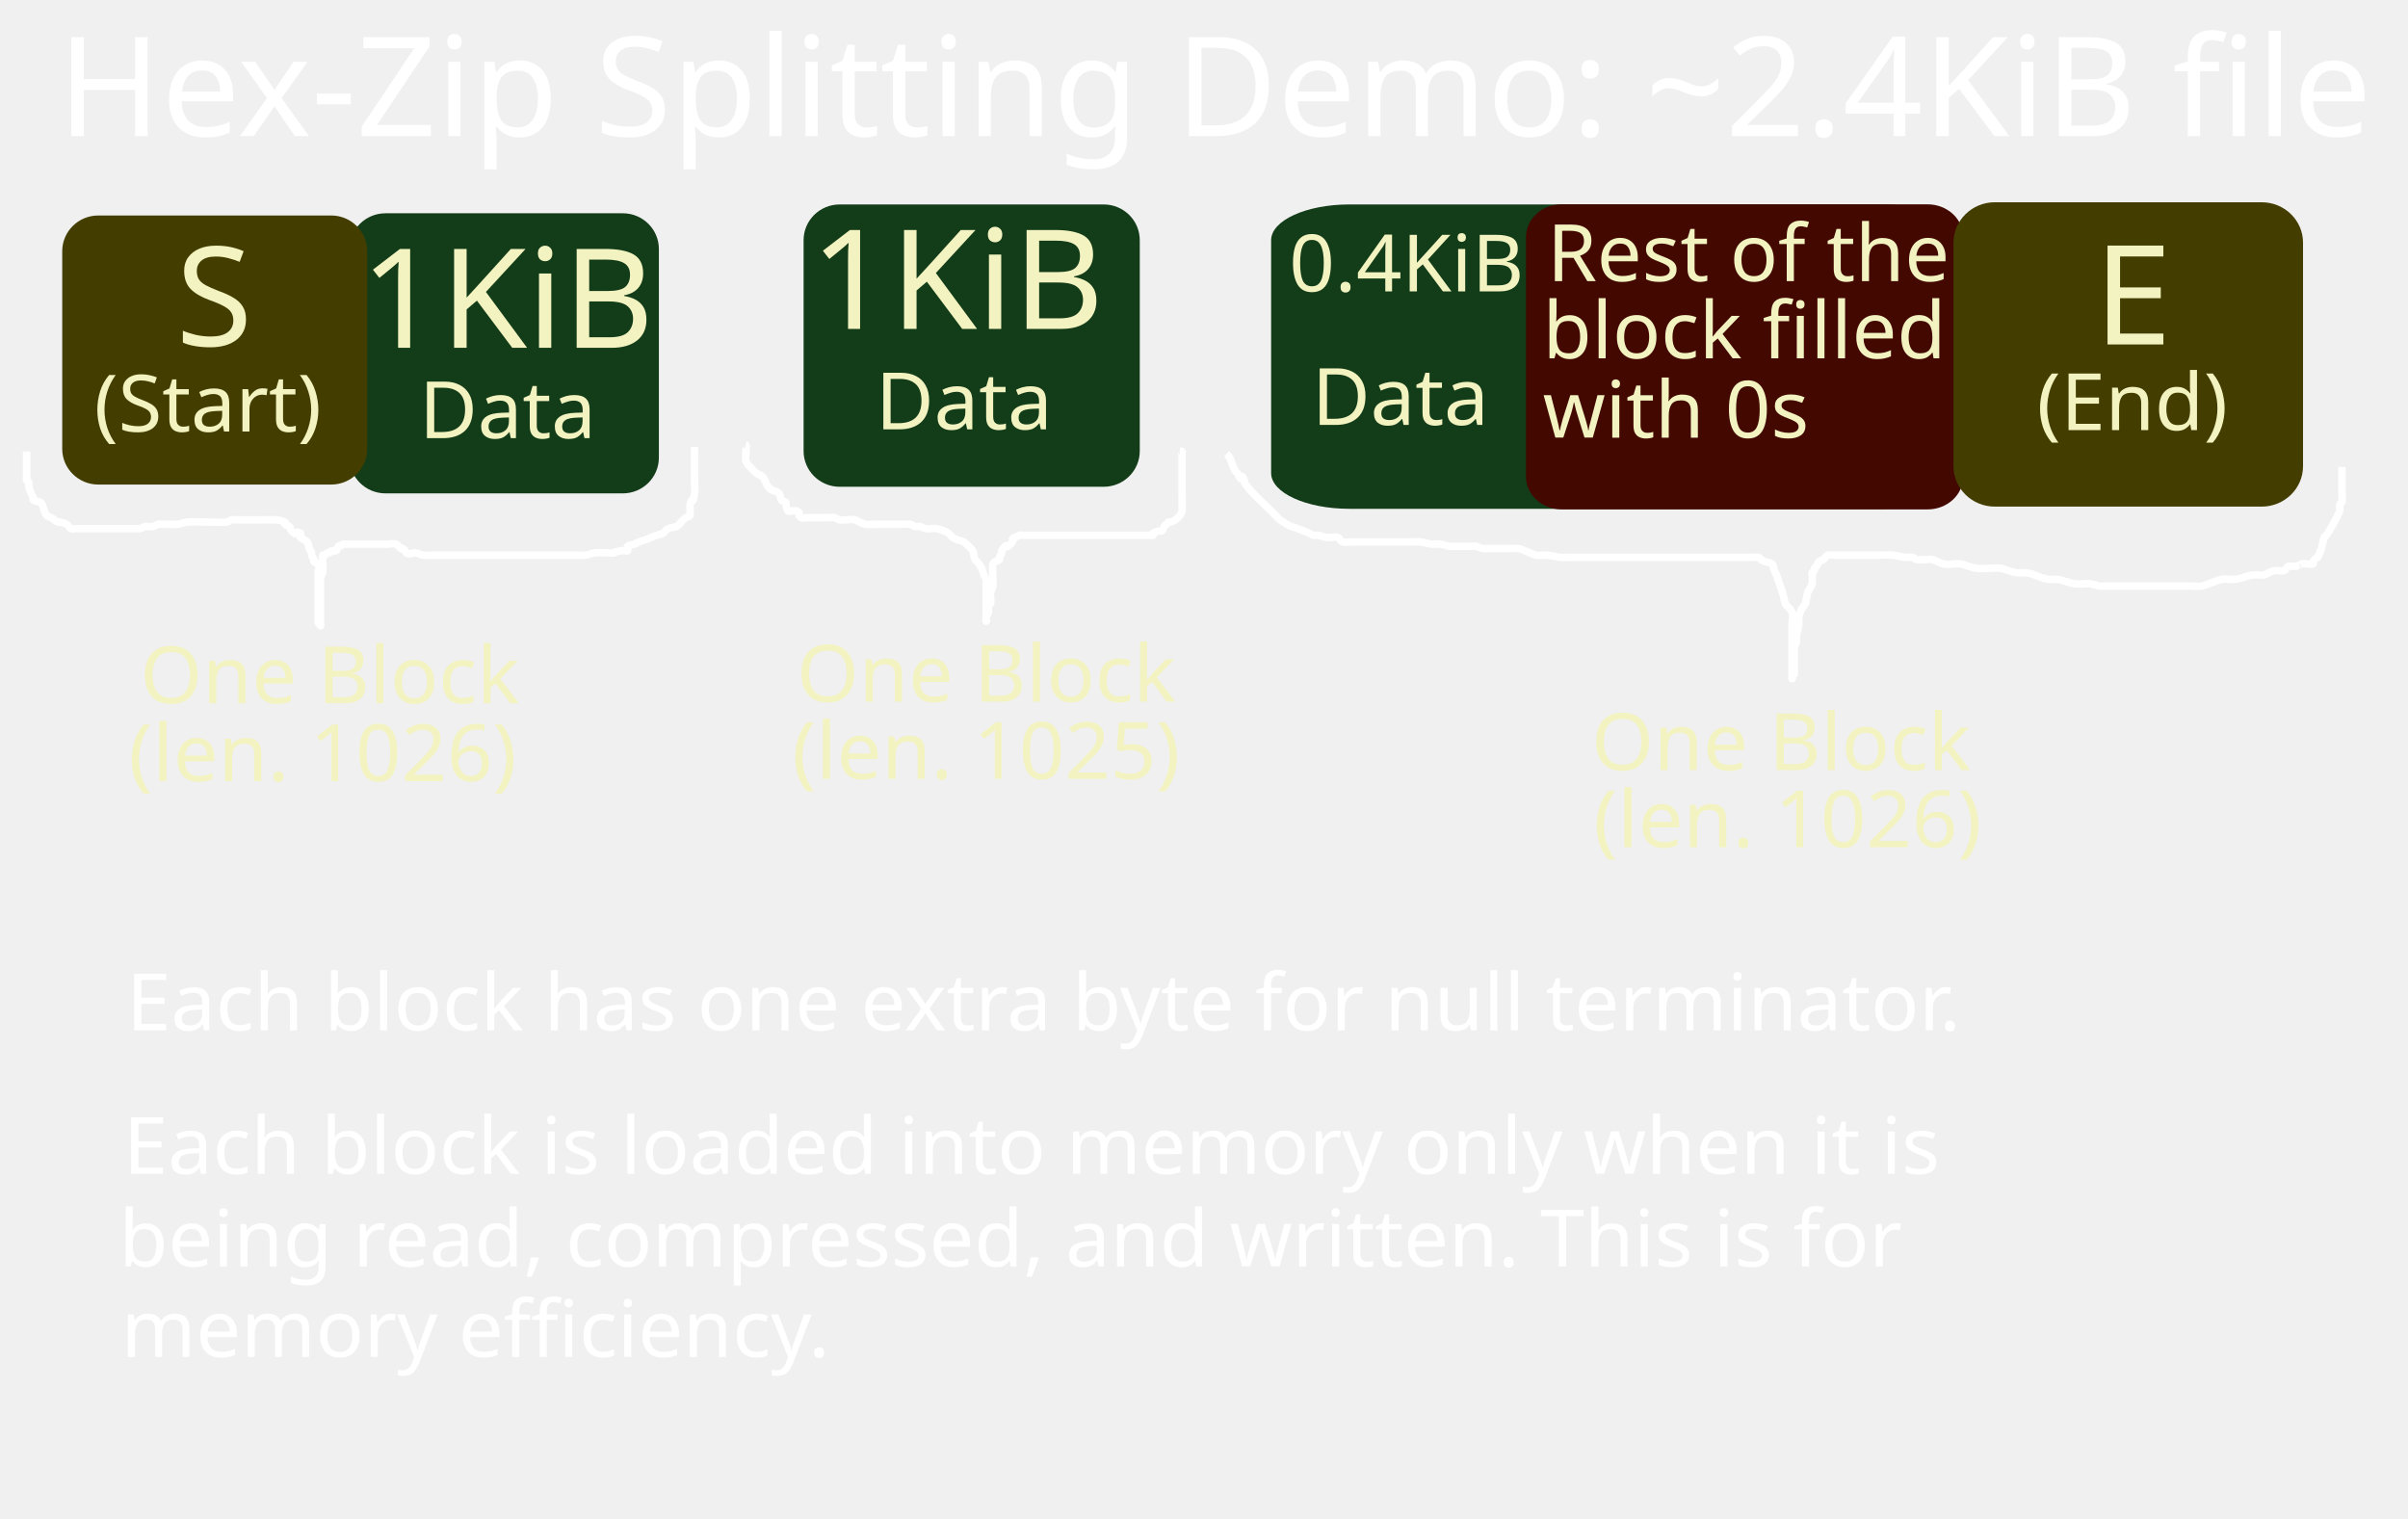
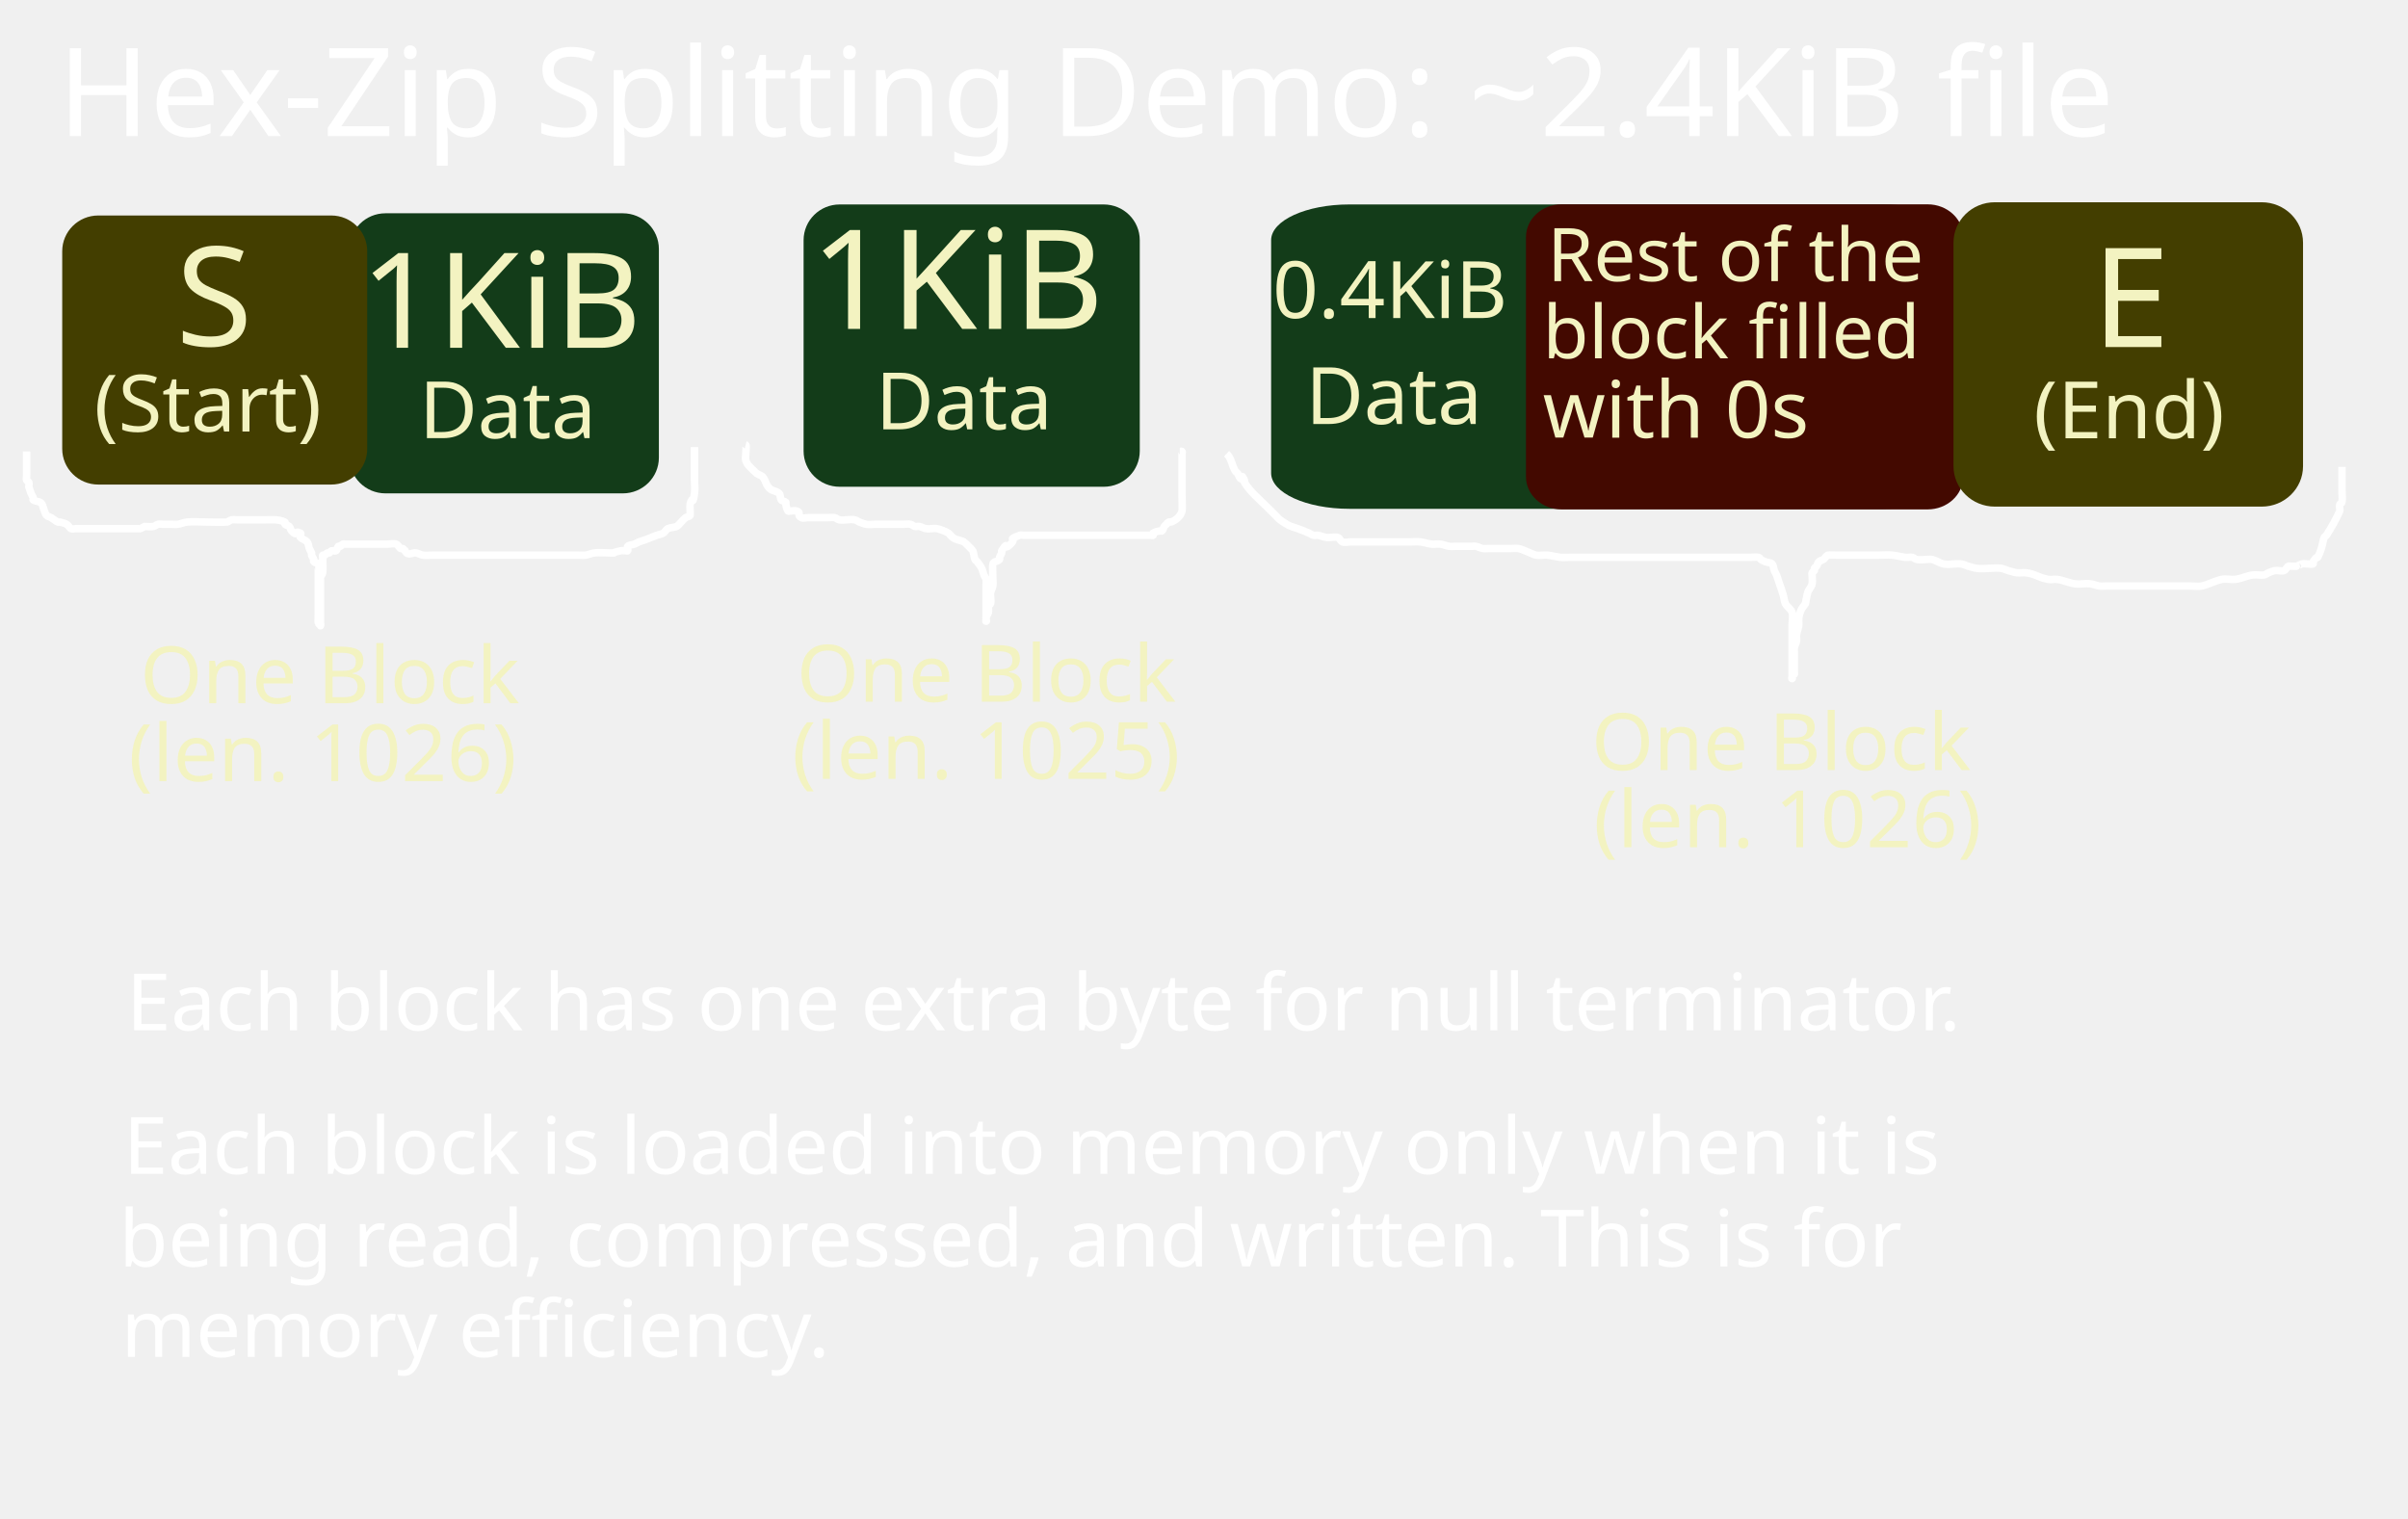
<svg xmlns="http://www.w3.org/2000/svg" xmlns:xlink="http://www.w3.org/1999/xlink" width="144.274mm" height="90.98mm" viewBox="0 0 144.274 90.98" version="1.1" id="svg5">
  <defs id="defs2">
    <linearGradient id="linearGradient944">
      <stop style="stop-color:black;stop-opacity:1;" offset="0" id="stop940" />
      <stop style="stop-color:black;stop-opacity:0;" offset="1" id="stop942" />
    </linearGradient>
    <linearGradient xlink:href="#linearGradient944" id="linearGradient946" x1="104.074" y1="8.477" x2="410.264" y2="8.477" gradientUnits="userSpaceOnUse" />
  </defs>
  <g id="layer1">
-     <text xml:space="preserve" style="font-size:18.667px;line-height:125%;font-family:sans-serif;-inkscape-font-specification:'sans-serif, Normal';letter-spacing:0px;word-spacing:0px;fill:white;fill-opacity:1;stroke:none;stroke-width:1px;stroke-linecap:butt;stroke-linejoin:miter;stroke-opacity:1" x="102.263" y="13.377" id="text753" transform="matrix(0.4487052,0,0,0.4444877,-42.42494,2.207392)">
-       <tspan x="102.263" y="13.377" id="tspan755" style="fill:white;fill-opacity:1">Hex-Zip Splitting Demo: ~2.4KiB file</tspan>
+     <text xml:space="preserve" style="font-size:16.589px;line-height:125%;font-family:sans-serif;-inkscape-font-specification:'sans-serif, Normal';letter-spacing:0px;word-spacing:0px;fill:#ffffff;fill-opacity:1;stroke:none;stroke-width:1px;stroke-linecap:butt;stroke-linejoin:miter;stroke-opacity:1;font-weight:normal;font-style:normal;font-stretch:normal;font-variant:normal;font-variant-ligatures:normal;font-variant-caps:normal;font-variant-numeric:normal;font-variant-east-asian:normal" x="102.263" y="13.377" id="text753" transform="matrix(0.4487052,0,0,0.4444877,-42.42494,2.207392)">
+       <tspan x="102.263" y="13.377" id="tspan755" style="fill:white;fill-opacity:1;-inkscape-font-specification:'sans-serif, Normal';font-family:sans-serif;font-weight:normal;font-style:normal;font-stretch:normal;font-variant:normal;font-size:16.589px;font-variant-ligatures:normal;font-variant-caps:normal;font-variant-numeric:normal;font-variant-east-asian:normal">Hex-Zip Splitting Demo: ~2.4KiB file</tspan>
    </text>
    <rect style="fill:#133c19;fill-opacity:1;stroke:none;stroke-width:0.064;stroke-linecap:square;stroke-linejoin:round" id="rect1000" width="41.322" height="37.754" x="12.188" y="29.728" transform="matrix(0.4487052,0,0,0.4444877,15.46629,-0.4353314)" ry="4.817" />
    <rect style="fill:#133c19;fill-opacity:1;stroke:none;stroke-width:0.064;stroke-linecap:square;stroke-linejoin:round" id="rect1002" width="44.889" height="38.052" x="54.996" y="30.917" transform="matrix(0.4487052,0,0,0.4444877,23.46969,-1.492421)" ry="4.817" />
    <rect style="fill:#133c19;fill-opacity:1;stroke:none;stroke-width:0.064;stroke-linecap:square;stroke-linejoin:round" id="rect1004" width="42.511" height="41.024" x="104.939" y="27.052" transform="matrix(0.9727176,0,0,0.4444877,-25.91724,0.2253495)" ry="4.817" />
-     <text xml:space="preserve" style="font-size:18.667px;line-height:125%;font-family:sans-serif;-inkscape-font-specification:'sans-serif, Normal';letter-spacing:0px;word-spacing:0px;fill:#f3f3c1;fill-opacity:1;stroke:none;stroke-width:1px;stroke-linecap:butt;stroke-linejoin:miter;stroke-opacity:1" x="18.431" y="46.673" id="text1023" transform="matrix(0.4487052,0,0,0.4444877,13.33206,0.09321333)">
+     <text xml:space="preserve" style="font-size:17.877px;line-height:125%;font-family:sans-serif;-inkscape-font-specification:'sans-serif, Normal';letter-spacing:0px;word-spacing:0px;fill:#f3f3c1;fill-opacity:1;stroke:none;stroke-width:1px;stroke-linecap:butt;stroke-linejoin:miter;stroke-opacity:1;font-weight:normal;font-style:normal;font-stretch:normal;font-variant:normal;font-variant-ligatures:normal;font-variant-caps:normal;font-variant-numeric:normal;font-variant-east-asian:normal" x="18.431" y="46.673" id="text1023" transform="matrix(0.4487052,0,0,0.4444877,13.33206,0.09321333)">
      <tspan id="tspan1021" x="18.431" y="46.673">1KiB</tspan>
    </text>
    <text xml:space="preserve" style="font-size:18.667px;line-height:125%;font-family:sans-serif;-inkscape-font-specification:'sans-serif, Normal';letter-spacing:0px;word-spacing:0px;fill:#f3f3c1;fill-opacity:1;stroke:none;stroke-width:1px;stroke-linecap:butt;stroke-linejoin:miter;stroke-opacity:1" x="18.431" y="46.673" id="text1023-3" transform="matrix(0.4487052,0,0,0.4444877,40.29029,-1.040937)">
      <tspan id="tspan1021-6" x="18.431" y="46.673">1KiB</tspan>
    </text>
-     <text xml:space="preserve" style="font-size:18.667px;line-height:125%;font-family:sans-serif;-inkscape-font-specification:'sans-serif, Normal';letter-spacing:0px;word-spacing:0px;fill:#f3f3c1;fill-opacity:1;stroke:none;stroke-width:1px;stroke-linecap:butt;stroke-linejoin:miter;stroke-opacity:1" x="18.431" y="46.673" id="text1023-1" transform="matrix(0.4487052,0,0,0.4444877,68.96913,-3.287252)">
-       <tspan x="18.431" y="46.673" style="font-style:normal;font-variant:normal;font-weight:normal;font-stretch:normal;font-size:10.667px;font-family:sans-serif;-inkscape-font-specification:'sans-serif, Normal';font-variant-ligatures:normal;font-variant-caps:normal;font-variant-numeric:normal;font-variant-east-asian:normal" id="tspan1746">0.4KiB</tspan>
+     <text xml:space="preserve" style="font-size:8.336px;line-height:125%;font-family:sans-serif;-inkscape-font-specification:'sans-serif, Normal';letter-spacing:0px;word-spacing:0px;fill:#f3f3c1;fill-opacity:1;stroke:none;stroke-width:0.447px;stroke-linecap:butt;stroke-linejoin:miter;stroke-opacity:1" x="75.888" y="19.144" id="text1023-1" transform="scale(1.004733,0.9952893)">
+       <tspan x="75.888" y="19.144" style="font-style:normal;font-variant:normal;font-weight:normal;font-stretch:normal;font-size:4.764px;font-family:sans-serif;-inkscape-font-specification:'sans-serif, Normal';font-variant-ligatures:normal;font-variant-caps:normal;font-variant-numeric:normal;font-variant-east-asian:normal;stroke-width:0.447px" id="tspan1746">0.4KiB</tspan>
    </text>
    <text xml:space="preserve" style="font-size:18.667px;line-height:125%;font-family:sans-serif;-inkscape-font-specification:'sans-serif, Normal';letter-spacing:0px;word-spacing:0px;fill:#f3f3c1;fill-opacity:1;stroke:none;stroke-width:1px;stroke-linecap:butt;stroke-linejoin:miter;stroke-opacity:1" x="18.431" y="46.673" id="text1023-1-42" transform="matrix(0.4487052,0,0,0.4444877,16.8485,5.506976)">
      <tspan x="18.431" y="46.673" style="font-style:normal;font-variant:normal;font-weight:normal;font-stretch:normal;font-size:10.667px;font-family:sans-serif;-inkscape-font-specification:'sans-serif, Normal';font-variant-ligatures:normal;font-variant-caps:normal;font-variant-numeric:normal;font-variant-east-asian:normal" id="tspan1140-6">Data</tspan>
    </text>
    <rect style="fill:#430900;fill-opacity:1;stroke:none;stroke-width:0.068;stroke-linecap:square;stroke-linejoin:round;stroke-dasharray:none;paint-order:stroke fill markers" id="rect1196" width="59.158" height="44.889" x="138.829" y="26.458" transform="matrix(0.4428242,0,0,0.40719,29.95118,1.468419)" ry="4.817" />
-     <text xml:space="preserve" style="font-size:18.667px;line-height:125%;font-family:sans-serif;-inkscape-font-specification:'sans-serif, Normal';letter-spacing:0px;word-spacing:0px;fill:#f3f3c1;fill-opacity:1;stroke:none;stroke-width:1px;stroke-linecap:butt;stroke-linejoin:miter;stroke-opacity:1" x="18.431" y="46.673" id="text1023-1-9" transform="matrix(0.4487052,0,0,0.4444877,84.42768,-3.90314)">
-       <tspan x="18.431" y="46.673" style="font-style:normal;font-variant:normal;font-weight:normal;font-stretch:normal;font-size:10.667px;font-family:sans-serif;-inkscape-font-specification:'sans-serif, Normal';font-variant-ligatures:normal;font-variant-caps:normal;font-variant-numeric:normal;font-variant-east-asian:normal" id="tspan1269">Rest of the</tspan>
+     <text xml:space="preserve" style="font-size:9.977px;line-height:125%;font-family:sans-serif;-inkscape-font-specification:'sans-serif, Normal';letter-spacing:0px;word-spacing:0px;fill:#f3f3c1;fill-opacity:1;stroke:none;stroke-width:1px;stroke-linecap:butt;stroke-linejoin:miter;stroke-opacity:1;font-weight:normal;font-style:normal;font-stretch:normal;font-variant:normal;font-variant-ligatures:normal;font-variant-caps:normal;font-variant-numeric:normal;font-variant-east-asian:normal" x="18.431" y="46.673" id="text1023-1-9" transform="matrix(0.4487052,0,0,0.4444877,84.42768,-3.90314)">
+       <tspan x="18.431" y="46.673" style="font-style:normal;font-variant:normal;font-weight:normal;font-stretch:normal;font-size:9.977px;font-family:sans-serif;-inkscape-font-specification:'sans-serif, Normal';font-variant-ligatures:normal;font-variant-caps:normal;font-variant-numeric:normal;font-variant-east-asian:normal" id="tspan1269">Rest of the</tspan>
    </text>
-     <text xml:space="preserve" style="font-size:18.667px;line-height:125%;font-family:sans-serif;-inkscape-font-specification:'sans-serif, Normal';letter-spacing:0px;word-spacing:0px;fill:#f3f3c1;fill-opacity:1;stroke:none;stroke-width:1px;stroke-linecap:butt;stroke-linejoin:miter;stroke-opacity:1" x="18.431" y="46.673" id="text1023-1-8" transform="matrix(0.4487052,0,0,0.4444877,84.1609,0.7216264)">
-       <tspan x="18.431" y="46.673" style="font-style:normal;font-variant:normal;font-weight:normal;font-stretch:normal;font-size:10.667px;font-family:sans-serif;-inkscape-font-specification:'sans-serif, Normal';font-variant-ligatures:normal;font-variant-caps:normal;font-variant-numeric:normal;font-variant-east-asian:normal" id="tspan1140-1">block filled</tspan>
+     <text xml:space="preserve" style="font-size:9.977px;line-height:125%;font-family:sans-serif;-inkscape-font-specification:'sans-serif, Normal';letter-spacing:0px;word-spacing:0px;fill:#f3f3c1;fill-opacity:1;stroke:none;stroke-width:1px;stroke-linecap:butt;stroke-linejoin:miter;stroke-opacity:1;font-weight:normal;font-style:normal;font-stretch:normal;font-variant:normal;font-variant-ligatures:normal;font-variant-caps:normal;font-variant-numeric:normal;font-variant-east-asian:normal" x="18.431" y="46.673" id="text1023-1-8" transform="matrix(0.4487052,0,0,0.4444877,84.1609,0.7216264)">
+       <tspan x="18.431" y="46.673" style="font-style:normal;font-variant:normal;font-weight:normal;font-stretch:normal;font-size:9.977px;font-family:sans-serif;-inkscape-font-specification:'sans-serif, Normal';font-variant-ligatures:normal;font-variant-caps:normal;font-variant-numeric:normal;font-variant-east-asian:normal" id="tspan1140-1">block filled</tspan>
    </text>
    <text xml:space="preserve" style="font-size:18.667px;line-height:125%;font-family:sans-serif;-inkscape-font-specification:'sans-serif, Normal';letter-spacing:0px;word-spacing:0px;fill:#f3f3c1;fill-opacity:1;stroke:none;stroke-width:1px;stroke-linecap:butt;stroke-linejoin:miter;stroke-opacity:1" x="18.431" y="46.673" id="text1023-1-4" transform="matrix(0.4487052,0,0,0.4444877,84.1609,5.478529)">
      <tspan x="18.431" y="46.673" style="font-style:normal;font-variant:normal;font-weight:normal;font-stretch:normal;font-size:10.667px;font-family:sans-serif;-inkscape-font-specification:'sans-serif, Normal';font-variant-ligatures:normal;font-variant-caps:normal;font-variant-numeric:normal;font-variant-east-asian:normal" id="tspan1140-13">with 0s</tspan>
    </text>
    <rect style="fill:#433e00;fill-opacity:1;stroke:none;stroke-width:0.064;stroke-linecap:square;stroke-linejoin:round;stroke-dasharray:none;paint-order:stroke fill markers" id="rect1387" width="40.727" height="36.268" x="9.81" y="32.106" transform="matrix(0.4487052,0,0,0.4444877,-0.6738892,-1.360285)" ry="4.817" />
    <rect style="fill:#433e00;fill-opacity:1;stroke:none;stroke-width:0.064;stroke-linecap:square;stroke-linejoin:round;stroke-dasharray:none;paint-order:stroke fill markers" id="rect1387-9" width="40.727" height="36.268" x="9.81" y="32.106" transform="matrix(0.5142096,0,0,0.5027812,111.9983,-4.024669)" ry="4.817" />
    <text xml:space="preserve" style="font-size:18.667px;line-height:125%;font-family:sans-serif;-inkscape-font-specification:'sans-serif, Normal';letter-spacing:0px;word-spacing:0px;fill:none;stroke:black;stroke-width:1px;stroke-linecap:butt;stroke-linejoin:miter;stroke-opacity:1" x="24.971" y="42.808" id="text1569" transform="scale(0.2645833)">
      <tspan id="tspan1567" x="24.971" y="42.808" />
    </text>
    <text xml:space="preserve" style="font-size:18.667px;line-height:125%;font-family:sans-serif;-inkscape-font-specification:'sans-serif, Normal';letter-spacing:0px;word-spacing:0px;fill:#f3f3c1;fill-opacity:1;stroke:none;stroke-width:1px;stroke-linecap:butt;stroke-linejoin:miter;stroke-opacity:1" x="18.431" y="46.673" id="text1023-3-5" transform="matrix(0.4487052,0,0,0.4444877,2.260791,-0.02056683)">
      <tspan id="tspan1021-6-0" x="18.431" y="46.673">S</tspan>
    </text>
    <text xml:space="preserve" style="font-size:18.667px;line-height:125%;font-family:sans-serif;-inkscape-font-specification:'sans-serif, Normal';letter-spacing:0px;word-spacing:0px;fill:#f3f3c1;fill-opacity:1;stroke:none;stroke-width:1px;stroke-linecap:butt;stroke-linejoin:miter;stroke-opacity:1" x="18.431" y="46.673" id="text1023-1-6" transform="matrix(0.4487052,0,0,0.4444877,-2.626431,5.110568)">
      <tspan x="18.431" y="46.673" style="font-style:normal;font-variant:normal;font-weight:normal;font-stretch:normal;font-size:10.667px;font-family:sans-serif;-inkscape-font-specification:'sans-serif, Normal';font-variant-ligatures:normal;font-variant-caps:normal;font-variant-numeric:normal;font-variant-east-asian:normal" id="tspan1140-0">(Start)</tspan>
    </text>
    <text xml:space="preserve" style="font-size:18.667px;line-height:125%;font-family:sans-serif;-inkscape-font-specification:'sans-serif, Normal';letter-spacing:0px;word-spacing:0px;fill:#f3f3c1;fill-opacity:1;stroke:none;stroke-width:1px;stroke-linecap:butt;stroke-linejoin:miter;stroke-opacity:1" x="18.431" y="46.673" id="text1023-1-6-9" transform="matrix(0.4487052,0,0,0.4444877,0.1209625,21.38754)">
      <tspan x="18.431" y="46.673" style="font-style:normal;font-variant:normal;font-weight:normal;font-stretch:normal;font-size:10.667px;font-family:sans-serif;-inkscape-font-specification:'sans-serif, Normal';font-variant-ligatures:normal;font-variant-caps:normal;font-variant-numeric:normal;font-variant-east-asian:normal" id="tspan2875">One Block</tspan>
    </text>
    <text xml:space="preserve" style="font-size:18.667px;line-height:125%;font-family:sans-serif;-inkscape-font-specification:'sans-serif, Normal';letter-spacing:0px;word-spacing:0px;fill:#f3f3c1;fill-opacity:1;stroke:none;stroke-width:1px;stroke-linecap:butt;stroke-linejoin:miter;stroke-opacity:1" x="18.431" y="46.673" id="text1023-1-6-9-1" transform="matrix(0.4487052,0,0,0.4444877,39.45635,21.29519)">
      <tspan x="18.431" y="46.673" style="font-style:normal;font-variant:normal;font-weight:normal;font-stretch:normal;font-size:10.667px;font-family:sans-serif;-inkscape-font-specification:'sans-serif, Normal';font-variant-ligatures:normal;font-variant-caps:normal;font-variant-numeric:normal;font-variant-east-asian:normal" id="tspan2875-4">One Block</tspan>
    </text>
    <text xml:space="preserve" style="font-size:18.667px;line-height:125%;font-family:sans-serif;-inkscape-font-specification:'sans-serif, Normal';letter-spacing:0px;word-spacing:0px;fill:#f3f3c1;fill-opacity:1;stroke:none;stroke-width:1px;stroke-linecap:butt;stroke-linejoin:miter;stroke-opacity:1" x="18.431" y="46.673" id="text1023-1-6-9-4" transform="matrix(0.4487052,0,0,0.4444877,87.07656,25.39141)">
      <tspan x="18.431" y="46.673" style="font-style:normal;font-variant:normal;font-weight:normal;font-stretch:normal;font-size:10.667px;font-family:sans-serif;-inkscape-font-specification:'sans-serif, Normal';font-variant-ligatures:normal;font-variant-caps:normal;font-variant-numeric:normal;font-variant-east-asian:normal" id="tspan2875-9">One Block</tspan>
    </text>
-     <text xml:space="preserve" style="font-size:18.667px;line-height:125%;font-family:sans-serif;-inkscape-font-specification:'sans-serif, Normal';letter-spacing:0px;word-spacing:0px;fill:#f3f3c1;fill-opacity:1;stroke:none;stroke-width:1px;stroke-linecap:butt;stroke-linejoin:miter;stroke-opacity:1" x="18.431" y="46.673" id="text1023-3-5-5" transform="matrix(0.4487052,0,0,0.4444877,117.1891,-0.1076256)">
-       <tspan id="tspan1021-6-0-1" x="18.431" y="46.673">E</tspan>
+     <text xml:space="preserve" style="font-size:8.336px;line-height:125%;font-family:sans-serif;-inkscape-font-specification:'sans-serif, Normal';letter-spacing:0px;word-spacing:0px;fill:#f3f3c1;fill-opacity:1;stroke:none;stroke-width:0.447px;stroke-linecap:butt;stroke-linejoin:miter;stroke-opacity:1" x="124.745" y="20.893" id="text1023-3-5-5" transform="scale(1.004733,0.9952893)">
+       <tspan id="tspan1021-6-0-1" x="124.745" y="20.893" style="stroke-width:0.447px">E</tspan>
    </text>
-     <text xml:space="preserve" style="font-size:18.667px;line-height:125%;font-family:sans-serif;-inkscape-font-specification:'sans-serif, Normal';letter-spacing:0px;word-spacing:0px;fill:#f3f3c1;fill-opacity:1;stroke:none;stroke-width:1px;stroke-linecap:butt;stroke-linejoin:miter;stroke-opacity:1" x="18.431" y="46.673" id="text1023-1-6-3" transform="matrix(0.4487052,0,0,0.4444877,113.7692,5.023509)">
-       <tspan x="18.431" y="46.673" style="font-style:normal;font-variant:normal;font-weight:normal;font-stretch:normal;font-size:10.667px;font-family:sans-serif;-inkscape-font-specification:'sans-serif, Normal';font-variant-ligatures:normal;font-variant-caps:normal;font-variant-numeric:normal;font-variant-east-asian:normal" id="tspan1140-0-5">(End)</tspan>
+     <text xml:space="preserve" style="font-size:8.336px;line-height:125%;font-family:sans-serif;-inkscape-font-specification:'sans-serif, Normal';letter-spacing:0px;word-spacing:0px;fill:#f3f3c1;fill-opacity:1;stroke:none;stroke-width:0.447px;stroke-linecap:butt;stroke-linejoin:miter;stroke-opacity:1" x="121.273" y="26.383" id="text1023-1-6-3" transform="scale(1.004733,0.9952893)">
+       <tspan x="121.273" y="26.383" style="font-style:normal;font-variant:normal;font-weight:normal;font-stretch:normal;font-size:4.764px;font-family:sans-serif;-inkscape-font-specification:'sans-serif, Normal';font-variant-ligatures:normal;font-variant-caps:normal;font-variant-numeric:normal;font-variant-east-asian:normal;stroke-width:0.447px" id="tspan1140-0-5">(End)</tspan>
    </text>
    <text xml:space="preserve" style="font-size:18.667px;line-height:125%;font-family:sans-serif;-inkscape-font-specification:'sans-serif, Normal';letter-spacing:0px;word-spacing:0px;fill:#f3f3c1;fill-opacity:1;stroke:none;stroke-width:1px;stroke-linecap:butt;stroke-linejoin:miter;stroke-opacity:1" x="18.431" y="46.673" id="text1023-1-2" transform="matrix(0.4487052,0,0,0.4444877,44.19344,4.978431)">
      <tspan x="18.431" y="46.673" style="font-style:normal;font-variant:normal;font-weight:normal;font-stretch:normal;font-size:10.667px;font-family:sans-serif;-inkscape-font-specification:'sans-serif, Normal';font-variant-ligatures:normal;font-variant-caps:normal;font-variant-numeric:normal;font-variant-east-asian:normal" id="tspan1140-4">Data</tspan>
    </text>
-     <text xml:space="preserve" style="font-size:18.667px;line-height:125%;font-family:sans-serif;-inkscape-font-specification:'sans-serif, Normal';letter-spacing:0px;word-spacing:0px;fill:#f3f3c1;fill-opacity:1;stroke:none;stroke-width:1px;stroke-linecap:butt;stroke-linejoin:miter;stroke-opacity:1" x="18.431" y="46.673" id="text1023-1-0" transform="matrix(0.4487052,0,0,0.4444877,70.33787,4.714159)">
-       <tspan x="18.431" y="46.673" style="font-style:normal;font-variant:normal;font-weight:normal;font-stretch:normal;font-size:10.667px;font-family:sans-serif;-inkscape-font-specification:'sans-serif, Normal';font-variant-ligatures:normal;font-variant-caps:normal;font-variant-numeric:normal;font-variant-east-asian:normal" id="tspan1140">Data</tspan>
+     <text xml:space="preserve" style="font-size:8.336px;line-height:125%;font-family:sans-serif;-inkscape-font-specification:'sans-serif, Normal';letter-spacing:0px;word-spacing:0px;fill:#f3f3c1;fill-opacity:1;stroke:none;stroke-width:0.447px;stroke-linecap:butt;stroke-linejoin:miter;stroke-opacity:1" x="77.846" y="25.521" id="text1023-1-0" transform="scale(1.004733,0.9952893)">
+       <tspan x="77.846" y="25.521" style="font-style:normal;font-variant:normal;font-weight:normal;font-stretch:normal;font-size:4.764px;font-family:sans-serif;-inkscape-font-specification:'sans-serif, Normal';font-variant-ligatures:normal;font-variant-caps:normal;font-variant-numeric:normal;font-variant-east-asian:normal;stroke-width:0.447px" id="tspan1140">Data</tspan>
    </text>
    <path style="fill:none;stroke:white;stroke-width:1px;stroke-linecap:butt;stroke-linejoin:miter;stroke-opacity:1" d="m 2.675,61.834 c 9e-16,1.09 0,2.18 0,3.27 c 0,0.198 -0.063,0.407 0,0.595 c 0.044,0.133 0.253,0.164 0.297,0.297 c 0.063,0.188 0,0.396 0,0.595 c 0.099,0.297 0.181,0.601 0.297,0.892 c 0.082,0.206 0.227,0.384 0.297,0.595 c 0.031,0.094 -0.082,0.242 0,0.297 c 0.411,0.274 0.945,0.106 1.189,0.595 c 0.116,0.232 0.335,1.227 0.595,1.486 c 0.157,0.157 0.405,0.183 0.595,0.297 c 0.306,0.184 0.572,0.435 0.892,0.595 c 0.089,0.044 0.198,0 0.297,0 c 0.297,0.099 0.623,0.136 0.892,0.297 c 0.24,0.144 0.344,0.469 0.595,0.595 c 0.177,0.089 0.396,0 0.595,0 c 0.793,0 1.585,0 2.378,0 c 1.387,0 2.775,0 4.162,0 c 0.595,0 1.189,0 1.784,0 c 0.099,0 0.203,0.031 0.297,0 c 0.21,-0.07 0.396,-0.198 0.595,-0.297 c 0.396,0 0.798,0.065 1.189,0 c 0.219,-0.036 0.38,-0.244 0.595,-0.297 c 0.192,-0.048 0.396,0 0.595,0 c 0.396,0 0.793,0 1.189,0 c 0.297,0 0.598,0.042 0.892,0 c 0.404,-0.058 0.783,-0.252 1.189,-0.297 c 0.777,-0.086 1.845,0 2.675,0 c 0.202,0 2.426,0.05 2.675,0 c 0.217,-0.043 0.377,-0.254 0.595,-0.297 c 0.292,-0.058 0.595,0 0.892,0 c 0.297,0 0.595,0 0.892,0 c 0.793,0 1.585,0 2.378,0 c 0.944,0 2.1,-0.139 2.973,0.297 c 0.089,0.044 -0.07,0.227 0,0.297 c 0.157,0.157 0.438,0.141 0.595,0.297 c 0.157,0.157 0.141,0.438 0.297,0.595 c 0.912,0.912 0.247,-0.174 1.189,0.297 c 0.177,0.089 -0.14,0.454 0,0.595 c 0.253,0.253 0.669,0.316 0.892,0.595 c 0.196,0.245 0.181,0.601 0.297,0.892 c 0.099,0.198 0.198,0.396 0.297,0.595 c 0,0.099 -0.031,0.203 0,0.297 c 0.07,0.21 0.227,0.384 0.297,0.595 c 0.031,0.094 -0.07,0.227 0,0.297 c 0.157,0.157 0.472,0.113 0.595,0.297 c 0.02,0.03 0,1.02 0,1.189 c 0,1.09 0,2.18 0,3.27 c 0,0.793 0,1.585 0,2.378 c 0,0.186 -0.037,1.152 0,1.189 c 0.07,0.07 0.227,-0.07 0.297,0 c 0.07,0.07 0,0.396 0,0.297 c 0,-1.486 0,-2.973 0,-4.459 c 0,-0.595 0,-1.189 0,-1.784 c 0,-0.099 -0.031,-0.203 0,-0.297 c 0.07,-0.21 0.254,-0.377 0.297,-0.595 c 0.064,-0.32 0,-1.612 0,-2.081 c 0,-0.099 -0.07,-0.227 0,-0.297 c 0.07,-0.07 0.209,0.044 0.297,0 c 0.125,-0.063 0.172,-0.235 0.297,-0.297 c 0.089,-0.044 0.209,0.044 0.297,0 c 0.125,-0.063 0.164,-0.253 0.297,-0.297 c 0.188,-0.063 0.43,0.11 0.595,0 c 0.184,-0.123 0.141,-0.438 0.297,-0.595 c 0.07,-0.07 0.209,0.044 0.297,0 c 0.125,-0.063 0.172,-0.235 0.297,-0.297 c 0.089,-0.044 0.198,0 0.297,0 c 0.099,0 0.198,0 0.297,0 c 0.793,0 1.585,0 2.378,0 c 0.991,0 1.982,0 2.973,0 c 0.396,0 0.813,-0.125 1.189,0 c 0.266,0.089 0.361,0.439 0.595,0.595 c 0.082,0.055 0.209,-0.044 0.297,0 c 0.125,0.063 0.167,0.245 0.297,0.297 c 0.396,0.827 0.996,0.175 1.486,0.297 c 0.304,0.076 0.585,0.236 0.892,0.297 c 0.389,0.078 0.793,0 1.189,0 c 1.09,0 2.18,0 3.27,0 c 2.973,0 5.946,0 8.918,0 c 1.685,0 3.369,0 5.054,0 c 0.793,0 1.585,0 2.378,0 c 0.297,0 0.598,0.042 0.892,0 c 0.404,-0.058 0.784,-0.247 1.189,-0.297 c 0.688,-0.086 1.387,0 2.081,0 c 1.363,0 -0.313,0.063 1.486,-0.297 c 0.194,-0.039 0.396,0 0.595,0 c 0.099,0 0.253,0.089 0.297,0 c 0.089,-0.177 -0.14,-0.454 0,-0.595 c 0.222,-0.222 0.601,-0.181 0.892,-0.297 c 0.206,-0.082 0.396,-0.198 0.595,-0.297 c 0.297,-0.099 0.598,-0.187 0.892,-0.297 c 0.5,-0.187 0.987,-0.407 1.486,-0.595 c 0.293,-0.11 0.623,-0.136 0.892,-0.297 c 0.24,-0.144 0.344,-0.469 0.595,-0.595 c 0.365,-0.183 0.81,-0.146 1.189,-0.297 c 0.197,-0.079 0.927,-1.014 1.189,-1.189 c 0.184,-0.123 0.472,-0.113 0.595,-0.297 c 0.059,-0.088 -0.037,-1.339 0,-1.486 c 0.383,-1.531 0.305,0.543 0.595,-1.486 c 0.084,-0.589 0,-1.189 0,-1.784 c 0,-1.486 0,-2.973 0,-4.459" id="path2846" transform="matrix(0.4487052,0,0,0.4444877,0.3932304,-0.4353314)" />
    <path style="fill:none;stroke:white;stroke-width:1px;stroke-linecap:butt;stroke-linejoin:miter;stroke-opacity:1" d="m 98.696,60.942 c 0.182,0.047 -0.109,1.754 0,2.081 c 0.07,0.21 0.174,0.41 0.297,0.595 c 0.097,0.145 1.044,1.092 1.189,1.189 c 0.433,0.289 0.619,0.186 0.892,0.595 c 0.355,0.532 0.339,1.026 0.892,1.486 c 0.34,0.284 0.876,0.281 1.189,0.595 c 0.222,0.222 0.109,0.641 0.297,0.892 c 0.133,0.177 0.438,0.141 0.595,0.297 c 0.07,0.07 -0.024,0.201 0,0.297 c 0.076,0.304 0.123,0.631 0.297,0.892 c 0.055,0.082 0.198,0 0.297,0 c 0.297,0 0.61,-0.094 0.892,0 c 0.687,0.229 -0.134,0.528 0.595,0.892 c 0.266,0.133 0.595,0 0.892,0 c 0.892,0 1.784,0 2.675,0 c 0.297,0 0.6,-0.058 0.892,0 c 0.217,0.043 0.376,0.261 0.595,0.297 c 0.684,0.114 1.401,-0.136 2.081,0 c 0.217,0.043 0.396,0.198 0.595,0.297 c 0.297,0.099 0.585,0.236 0.892,0.297 c 0.389,0.078 0.793,0 1.189,0 c 0.892,0 1.784,0 2.675,0 c 0.396,0 0.793,0 1.189,0 c 0.297,0 0.6,-0.058 0.892,0 c 0.217,0.043 0.38,0.244 0.595,0.297 c 0.192,0.048 0.4,-0.039 0.595,0 c 0.307,0.061 0.583,0.246 0.892,0.297 c 0.489,0.081 1.001,-0.097 1.486,0 c 0.273,0.055 1.198,0.378 1.486,0.595 c 0.224,0.168 0.37,0.426 0.595,0.595 c 0.52,0.39 0.887,0.295 1.486,0.595 c 0.123,0.062 1.149,1.089 1.189,1.189 c 0.152,0.379 0.146,0.81 0.297,1.189 c 0.052,0.13 0.213,0.185 0.297,0.297 c 0.214,0.286 0.435,0.572 0.595,0.892 c 0.14,0.28 0.181,0.601 0.297,0.892 c 0.082,0.206 0.244,0.38 0.297,0.595 c 0.048,0.192 0,0.396 0,0.595 c 0,0.595 0,1.189 0,1.784 c 0,0.694 0,1.387 0,2.081 c 0,0.297 0,0.595 0,0.892 c 0,0.099 -0.099,0.297 0,0.297 c 0.124,0 -0.078,-0.362 0,-0.595 c 0.07,-0.21 0.244,-0.38 0.297,-0.595 c 0.048,-0.192 0,-0.396 0,-0.595 c 0,-0.099 -0.044,-0.209 0,-0.297 c 0.063,-0.125 0.253,-0.164 0.297,-0.297 c 0.112,-0.336 -0.073,-1.12 0,-1.486 c 0.061,-0.307 0.246,-0.583 0.297,-0.892 c 0.065,-0.391 0,-0.793 0,-1.189 c 0,-0.069 -0.053,-1.677 0,-1.784 c 0.228,-0.455 0.53,-0.232 0.892,-0.595 c 0.07,-0.07 -0.031,-0.203 0,-0.297 c 0.07,-0.21 0.227,-0.384 0.297,-0.595 c 0.031,-0.094 -0.055,-0.215 0,-0.297 c 1.069,-1.604 0.093,0.205 1.189,-0.892 c 0.922,-0.922 -0.637,-0.459 1.189,-1.189 c 0.184,-0.074 0.396,0 0.595,0 c 0.396,0 0.793,0 1.189,0 c 1.387,0 2.775,0 4.162,0 c 2.973,0 5.946,0 8.918,0 c 0.892,0 1.784,0 2.675,0 c 0.099,0 0.227,0.07 0.297,0 c 0.07,-0.07 -0.082,-0.242 0,-0.297 c 0.261,-0.174 0.588,-0.221 0.892,-0.297 c 0.096,-0.024 0.227,0.07 0.297,0 c 0.157,-0.157 0.174,-0.41 0.297,-0.595 c 0.078,-0.117 0.198,-0.198 0.297,-0.297 c 0.099,-0.099 0.172,-0.235 0.297,-0.297 c 0.089,-0.044 0.203,0.031 0.297,0 c 0.655,-0.218 1.313,-0.794 1.486,-1.486 c 0.05,-0.201 0,-1.89 0,-2.081 c 0,-1.585 0,-3.171 0,-4.756 c 0,-0.297 0,-0.595 0,-0.892 c 0,-0.099 0.07,-0.227 0,-0.297 c -0.07,-0.07 -0.198,0 -0.297,0" id="path2879" transform="matrix(0.4487052,0,0,0.4444877,0.3932304,-0.4353314)" />
    <path style="fill:none;stroke:white;stroke-width:1px;stroke-linecap:butt;stroke-linejoin:miter;stroke-opacity:1" d="m 162.908,62.131 c 0.682,0.627 0.697,1.641 1.189,2.378 c 0.078,0.117 0.22,0.181 0.297,0.297 c 0.123,0.184 0.141,0.438 0.297,0.595 c 0.615,0.615 -0.024,-0.94 0.595,0.297 c 0.044,0.089 -0.051,0.212 0,0.297 c 0.753,1.255 1.949,2.246 2.973,3.27 c 0.396,0.396 0.793,0.793 1.189,1.189 c 0.198,0.198 0.37,0.426 0.595,0.595 c 0.286,0.214 0.585,0.411 0.892,0.595 c 0.63,0.378 0.73,0.311 1.486,0.595 c 0.5,0.187 0.996,0.384 1.486,0.595 c 0.204,0.087 0.38,0.244 0.595,0.297 c 0.192,0.048 0.399,-0.033 0.595,0 c 0.403,0.067 0.783,0.252 1.189,0.297 c 0.492,0.055 1.01,-0.136 1.486,0 c 0.269,0.077 0.329,0.506 0.595,0.595 c 0.376,0.125 0.793,0 1.189,0 c 0.595,0 1.189,0 1.784,0 c 1.585,0 3.171,0 4.756,0 c 0.396,0 0.793,0 1.189,0 c 0.495,0 0.993,-0.049 1.486,0 c 0.503,0.05 0.984,0.241 1.486,0.297 c 0.394,0.044 0.796,-0.049 1.189,0 c 0.405,0.051 0.785,0.239 1.189,0.297 c 0.294,0.042 0.595,0 0.892,0 c 0.694,0 1.387,0 2.081,0 c 0.198,0 0.4,-0.039 0.595,0 c 0.307,0.061 0.583,0.246 0.892,0.297 c 0.293,0.049 0.595,0 0.892,0 c 0.991,0 1.982,0 2.973,0 c 0.297,0 0.599,-0.049 0.892,0 c 0.67,0.112 1.841,0.784 2.378,0.892 c 0.486,0.097 0.993,-0.045 1.486,0 c 0.6,0.055 1.184,0.237 1.784,0.297 c 0.394,0.039 0.793,0 1.189,0 c 1.09,0 2.18,0 3.27,0 c 4.856,0 9.711,0 14.567,0 c 1.288,0 2.576,0 3.865,0 c 0.793,0 1.585,0 2.378,0 c 0.396,0 0.8,-0.078 1.189,0 c 0.137,0.027 0.181,0.22 0.297,0.297 c 0.184,0.123 0.389,0.215 0.595,0.297 c 0.291,0.116 0.67,0.076 0.892,0.297 c 0.222,0.222 0.181,0.601 0.297,0.892 c 0.082,0.206 0.215,0.389 0.297,0.595 c 0.116,0.291 0.198,0.595 0.297,0.892 c 0.198,0.595 0.422,1.181 0.595,1.784 c 0.112,0.393 0.115,0.824 0.297,1.189 c 0.222,0.443 0.749,0.715 0.892,1.189 c 0.171,0.569 0,1.189 0,1.784 c 0,0.694 0,1.387 0,2.081 c 0,1.189 0,2.378 0,3.567 c 0,0.396 0,0.793 0,1.189 c 0,0.099 -0.099,0.297 0,0.297 c 0.099,0 -0.044,-0.209 0,-0.297 c 0.367,-0.735 0.297,0.103 0.297,-0.595 c 0,-0.892 0,-1.784 0,-2.675 c 0,-0.198 -0.039,-0.4 0,-0.595 c 0.061,-0.307 0.236,-0.585 0.297,-0.892 c 0.057,-0.286 -0.057,-0.606 0,-0.892 c 0.08,-0.401 0.217,-0.788 0.297,-1.189 c 0.019,-0.097 0,-0.198 0,-0.297 c 0,-0.724 -0.048,-0.978 0.297,-1.784 c 0.141,-0.328 0.396,-0.595 0.595,-0.892 c 0.099,-0.495 0.158,-1.001 0.297,-1.486 c 0.122,-0.426 0.522,-0.752 0.595,-1.189 c 0.065,-0.391 0,-0.793 0,-1.189 c 0,-0.099 -0.044,-0.209 0,-0.297 c 0.063,-0.125 0.235,-0.172 0.297,-0.297 c 0.044,-0.089 -0.044,-0.209 0,-0.297 c 0.063,-0.125 0.22,-0.181 0.297,-0.297 c 0.123,-0.184 0.141,-0.438 0.297,-0.595 c 0.157,-0.157 0.41,-0.174 0.595,-0.297 c 0.233,-0.155 0.344,-0.469 0.595,-0.595 c 0.067,-0.033 1.118,0 1.189,0 c 0.793,0 1.585,0 2.378,0 c 1.09,0 2.18,0 3.27,0 c 0.595,0 1.193,-0.066 1.784,0 c 0.599,0.067 1.185,0.231 1.784,0.297 c 0.295,0.033 0.6,-0.058 0.892,0 c 0.217,0.043 0.376,0.261 0.595,0.297 c 0.391,0.065 0.793,0 1.189,0 c 0.297,0 0.603,-0.072 0.892,0 c 0.518,0.129 0.965,0.479 1.486,0.595 c 0.774,0.172 1.593,-0.112 2.378,0 c 0.31,0.044 0.595,0.198 0.892,0.297 c 0.396,0.099 0.784,0.247 1.189,0.297 c 1.073,0.134 2.197,-0.134 3.27,0 c 0.311,0.039 0.591,0.211 0.892,0.297 c 0.393,0.112 0.784,0.247 1.189,0.297 c 0.393,0.049 0.796,-0.049 1.189,0 c 1.318,0.165 1.536,0.604 2.973,0.892 c 0.389,0.078 0.796,-0.049 1.189,0 c 0.811,0.101 1.569,0.479 2.378,0.595 c 0.687,0.098 1.393,-0.086 2.081,0 c 0.405,0.051 0.785,0.239 1.189,0.297 c 0.294,0.042 0.595,0 0.892,0 c 0.694,0 1.387,0 2.081,0 c 2.081,0 4.162,0 6.243,0 c 0.991,0 1.982,0 2.973,0 c 0.495,0 1.002,0.104 1.486,0 c 0.919,-0.197 1.754,-0.707 2.675,-0.892 c 0.583,-0.117 1.192,0.059 1.784,0 c 0.813,-0.081 1.566,-0.504 2.378,-0.595 c 0.492,-0.055 0.996,0.07 1.486,0 c 0.219,-0.031 0.389,-0.215 0.595,-0.297 c 0.291,-0.116 0.582,-0.253 0.892,-0.297 c 0.392,-0.056 0.813,0.125 1.189,0 c 0.266,-0.089 0.329,-0.506 0.595,-0.595 c 2.26,0 0.36,0.177 1.784,-0.297 c 0.315,-0.105 1.243,0.122 1.486,0 c 0.089,-0.044 -0.055,-0.215 0,-0.297 c 0.86,-1.289 0.384,0.082 0.892,-1.189 c 0.116,-0.291 0.211,-0.591 0.297,-0.892 c 0.112,-0.393 0.146,-0.81 0.297,-1.189 c 0.052,-0.13 0.22,-0.181 0.297,-0.297 c 0.587,-0.881 1.377,-2.322 1.784,-3.27 c 0.039,-0.091 0,-0.198 0,-0.297 c 0,-0.198 -0.063,-0.407 0,-0.595 c 0.044,-0.133 0.274,-0.159 0.297,-0.297 c 0.081,-0.489 0,-0.991 0,-1.486 c 0,-1.09 0,-2.18 0,-3.27" id="path2883" transform="matrix(0.4487052,0,0,0.4444877,0.3932304,-0.4353314)" />
    <text xml:space="preserve" style="font-size:18.667px;line-height:125%;font-family:sans-serif;-inkscape-font-specification:'sans-serif, Normal';letter-spacing:0px;word-spacing:0px;fill:white;fill-opacity:1;stroke:none;stroke-width:1px;stroke-linecap:butt;stroke-linejoin:miter;stroke-opacity:1" x="18.431" y="46.673" id="text1023-1-6-9-7" transform="matrix(0.4487052,0,0,0.4444877,-0.877171,49.58478)">
      <tspan x="18.431" y="46.673" style="font-style:normal;font-variant:normal;font-weight:normal;font-stretch:normal;font-size:10.667px;font-family:sans-serif;-inkscape-font-specification:'sans-serif, Normal';font-variant-ligatures:normal;font-variant-caps:normal;font-variant-numeric:normal;font-variant-east-asian:normal;fill:white;fill-opacity:1" id="tspan2875-2">Each block is loaded into memory only when it is</tspan>
    </text>
    <text xml:space="preserve" style="font-size:18.667px;line-height:125%;font-family:sans-serif;-inkscape-font-specification:'sans-serif, Normal';letter-spacing:0px;word-spacing:0px;fill:white;fill-opacity:1;stroke:none;stroke-width:1px;stroke-linecap:butt;stroke-linejoin:miter;stroke-opacity:1" x="18.431" y="46.673" id="text1023-1-6-9-8" transform="matrix(0.4487052,0,0,0.4444877,-1.143951,55.1345)">
      <tspan x="18.431" y="46.673" style="font-style:normal;font-variant:normal;font-weight:normal;font-stretch:normal;font-size:10.667px;font-family:sans-serif;-inkscape-font-specification:'sans-serif, Normal';font-variant-ligatures:normal;font-variant-caps:normal;font-variant-numeric:normal;font-variant-east-asian:normal;fill:white;fill-opacity:1" id="tspan2875-5">being read, compressed, and written. This is for</tspan>
    </text>
    <text xml:space="preserve" style="font-size:18.667px;line-height:125%;font-family:sans-serif;-inkscape-font-specification:'sans-serif, Normal';letter-spacing:0px;word-spacing:0px;fill:white;fill-opacity:1;stroke:none;stroke-width:1px;stroke-linecap:butt;stroke-linejoin:miter;stroke-opacity:1" x="18.431" y="46.673" id="text1023-1-6-9-18" transform="matrix(0.4487052,0,0,0.4444877,-1.010561,60.55208)">
      <tspan x="18.431" y="46.673" style="font-style:normal;font-variant:normal;font-weight:normal;font-stretch:normal;font-size:10.667px;font-family:sans-serif;-inkscape-font-specification:'sans-serif, Normal';font-variant-ligatures:normal;font-variant-caps:normal;font-variant-numeric:normal;font-variant-east-asian:normal;fill:white;fill-opacity:1" id="tspan2875-44">memory efficiency.</tspan>
    </text>
    <text xml:space="preserve" style="font-size:18.667px;line-height:125%;font-family:sans-serif;-inkscape-font-specification:'sans-serif, Normal';letter-spacing:0px;word-spacing:0px;fill:#f3f3c1;fill-opacity:1;stroke:none;stroke-width:1px;stroke-linecap:butt;stroke-linejoin:miter;stroke-opacity:1" x="18.431" y="46.673" id="text1023-1-6-9-49" transform="matrix(0.4487052,0,0,0.4444877,-0.5606339,26.05209)">
      <tspan x="18.431" y="46.673" style="font-style:normal;font-variant:normal;font-weight:normal;font-stretch:normal;font-size:10.667px;font-family:sans-serif;-inkscape-font-specification:'sans-serif, Normal';font-variant-ligatures:normal;font-variant-caps:normal;font-variant-numeric:normal;font-variant-east-asian:normal" id="tspan2875-6">(len. 1026)</tspan>
    </text>
    <text xml:space="preserve" style="font-size:18.667px;line-height:125%;font-family:sans-serif;-inkscape-font-specification:'sans-serif, Normal';letter-spacing:0px;word-spacing:0px;fill:#f3f3c1;fill-opacity:1;stroke:none;stroke-width:1px;stroke-linecap:butt;stroke-linejoin:miter;stroke-opacity:1" x="18.431" y="46.673" id="text1023-1-6-9-5" transform="matrix(0.4487052,0,0,0.4444877,39.18957,25.91995)">
      <tspan x="18.431" y="46.673" style="font-style:normal;font-variant:normal;font-weight:normal;font-stretch:normal;font-size:10.667px;font-family:sans-serif;-inkscape-font-specification:'sans-serif, Normal';font-variant-ligatures:normal;font-variant-caps:normal;font-variant-numeric:normal;font-variant-east-asian:normal" id="tspan2875-61">(len. 1025)</tspan>
    </text>
    <text xml:space="preserve" style="font-size:18.667px;line-height:125%;font-family:sans-serif;-inkscape-font-specification:'sans-serif, Normal';letter-spacing:0px;word-spacing:0px;fill:#f3f3c1;fill-opacity:1;stroke:none;stroke-width:1px;stroke-linecap:butt;stroke-linejoin:miter;stroke-opacity:1" x="18.431" y="46.673" id="text1023-1-6-9-9" transform="matrix(0.4487052,0,0,0.4444877,87.20995,30.01618)">
      <tspan x="18.431" y="46.673" style="font-style:normal;font-variant:normal;font-weight:normal;font-stretch:normal;font-size:10.667px;font-family:sans-serif;-inkscape-font-specification:'sans-serif, Normal';font-variant-ligatures:normal;font-variant-caps:normal;font-variant-numeric:normal;font-variant-east-asian:normal" id="tspan2875-62">(len. 1026)</tspan>
    </text>
    <text xml:space="preserve" style="font-size:18.667px;line-height:125%;font-family:sans-serif;-inkscape-font-specification:'sans-serif, Normal';letter-spacing:0px;word-spacing:0px;fill:white;fill-opacity:1;stroke:none;stroke-width:1px;stroke-linecap:butt;stroke-linejoin:miter;stroke-opacity:1" x="18.431" y="46.673" id="text1023-1-6-9-3" transform="matrix(0.4487052,0,0,0.4444877,-0.6940238,40.98348)">
      <tspan x="18.431" y="46.673" style="font-style:normal;font-variant:normal;font-weight:normal;font-stretch:normal;font-size:10.667px;font-family:sans-serif;-inkscape-font-specification:'sans-serif, Normal';font-variant-ligatures:normal;font-variant-caps:normal;font-variant-numeric:normal;font-variant-east-asian:normal;fill:white;fill-opacity:1" id="tspan2875-92">Each block has one extra byte for null terminator.</tspan>
    </text>
  </g>
</svg>
